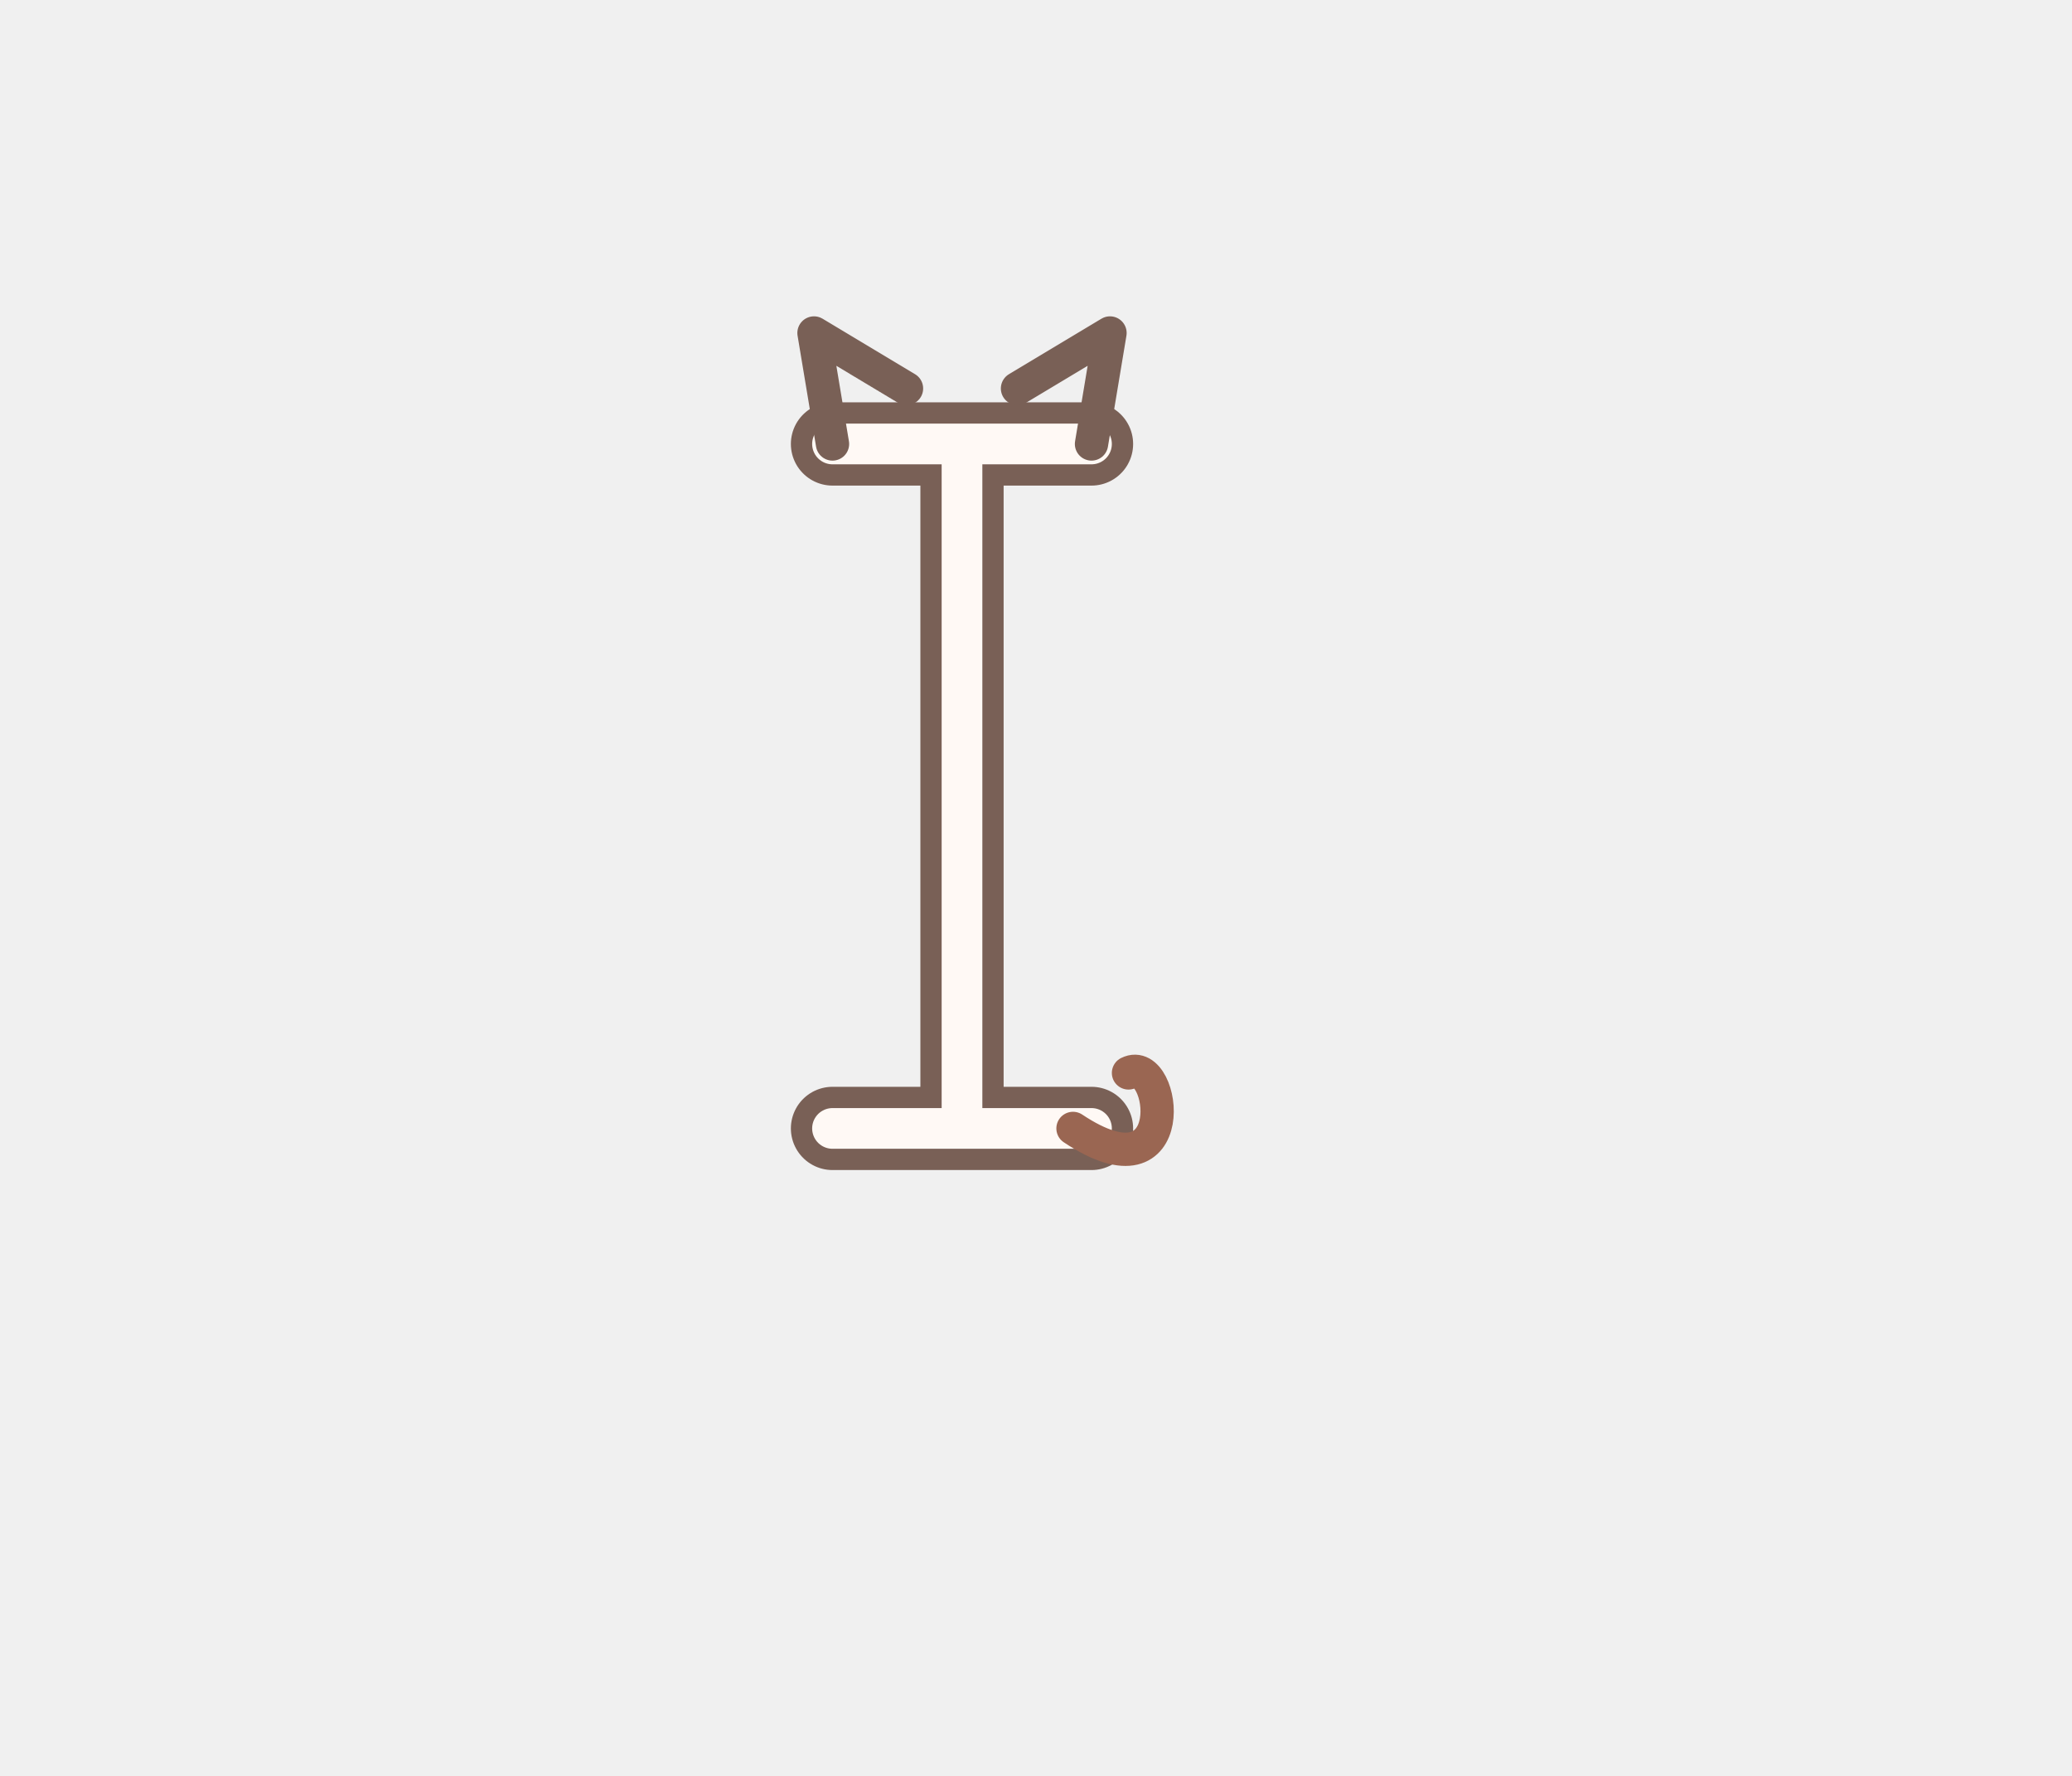
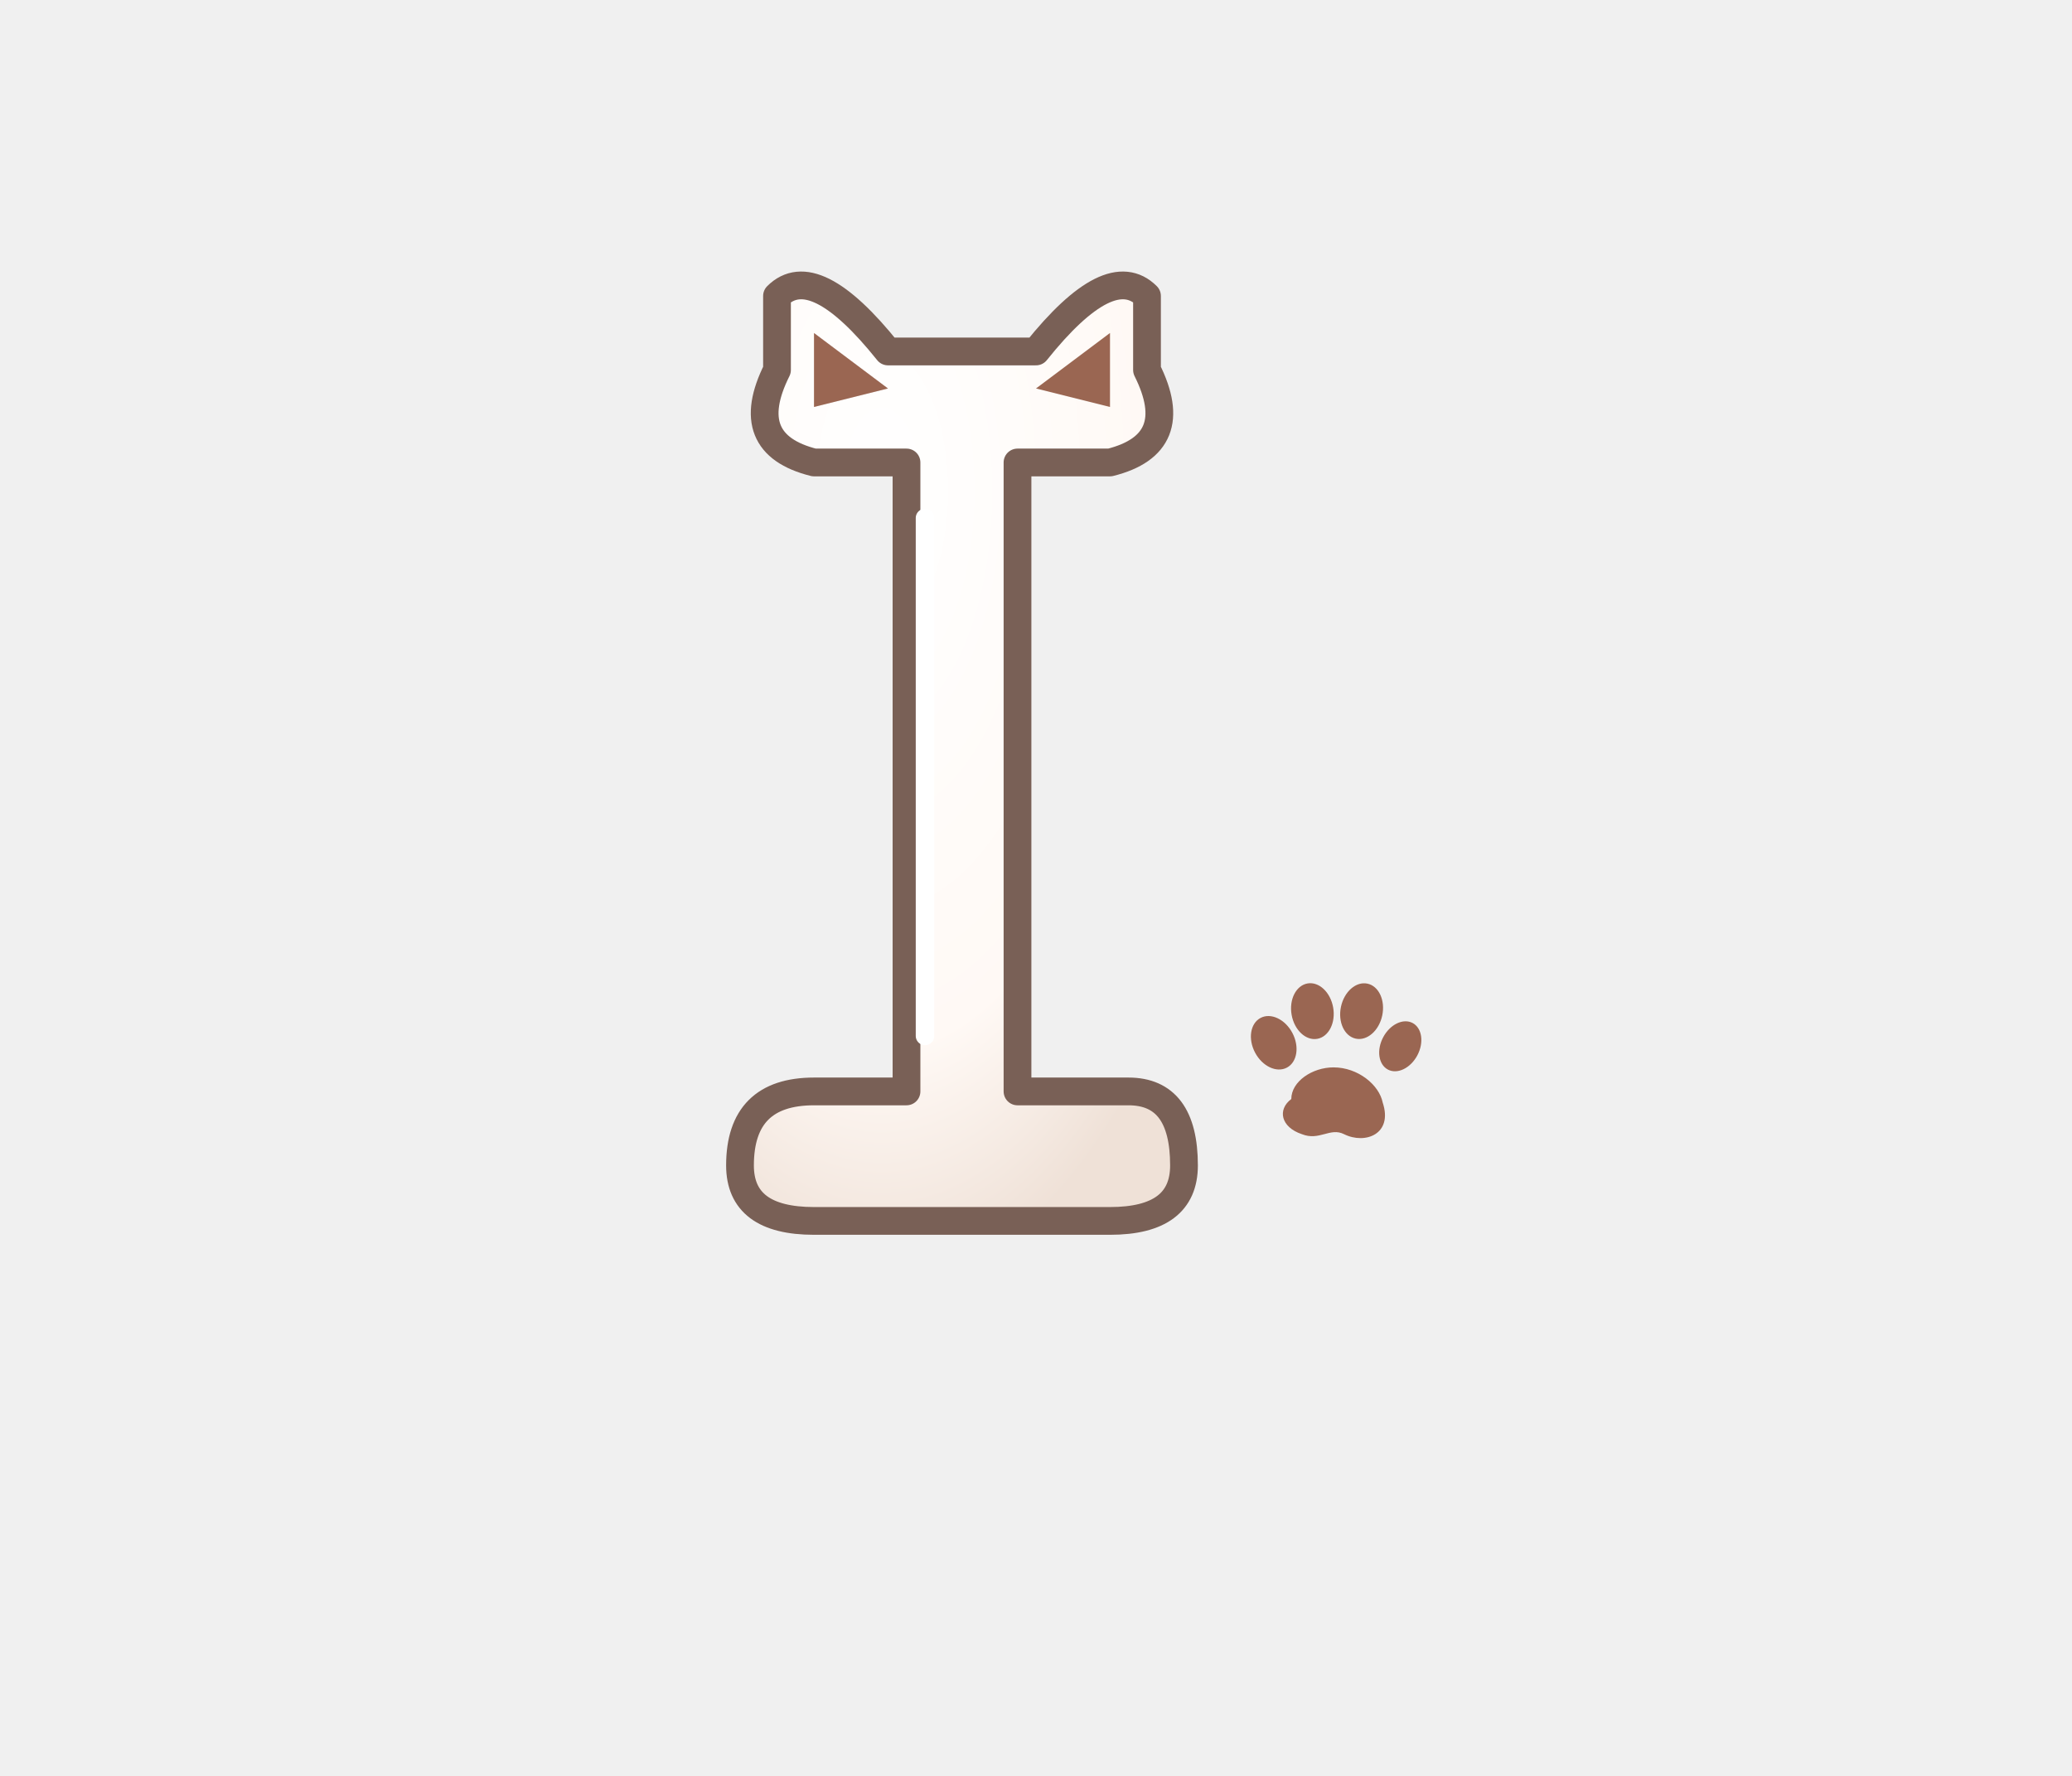
<svg xmlns="http://www.w3.org/2000/svg" width="112" height="96" viewBox="0 0 112 96" role="img">
+   <defs>
+     <radialGradient id="fur" cx=".38" cy=".22" r=".85">
+       <stop offset="0" stop-color="#FFFFFF" />
+       <stop offset="0.65" stop-color="#FFF9F5" />
+       <stop offset="1" stop-color="#E9D9CD" />
+     </radialGradient>
+     <radialGradient id="fluff" cx=".4" cy=".2" r=".85">
+       <stop offset="0" stop-color="#FFFDF9" />
+       <stop offset="0.6" stop-color="#FFF9F5" />
+       <stop offset="1" stop-color="#E7D7CC" />
+     </radialGradient>
+     <radialGradient id="pointer" cx=".32" cy=".22" r=".85">
+       <stop offset="0" stop-color="#FFFFFF" />
+       <stop offset="0.7" stop-color="#FFF9F5" />
+       <stop offset="1" stop-color="#EFE1D7" />
+     </radialGradient>
+     <radialGradient id="bell" cx=".28" cy=".22" r=".85">
+       <stop offset="0" stop-color="#FFF0BF" />
+       <stop offset="0.48" stop-color="#F7D491" />
+       <stop offset="1" stop-color="#D99C53" />
+     </radialGradient>
+     <radialGradient id="gray-pad" cx=".3" cy=".2" r=".85">
+       <stop offset="0" stop-color="#D9D2CD" />
+       <stop offset="0.4" stop-color="#BDB4AE" />
+       <stop offset="1" stop-color="#9E938B" />
+     </radialGradient>
+     <radialGradient id="pink-pad" cx=".28" cy=".2" r=".9">
+       <stop offset="0" stop-color="#FFD0D4" />
+       <stop offset=".46" stop-color="#F4A6AE" />
+       <stop offset="1" stop-color="#CF8790" />
+     </radialGradient>
+     <radialGradient id="coffee-pad" cx=".28" cy=".2" r=".9">
+       <stop offset="0" stop-color="#C89278" />
+       <stop offset=".46" stop-color="#9A6652" />
+       <stop offset="1" stop-color="#815442" />
+     </radialGradient>
+   </defs>
  <g transform="translate(20 10)">
-     <path d="M25 14 L39 14 M32 14 L32 51 M25 51 L39 51" fill="none" stroke="#796056" stroke-width="4.5" stroke-linejoin="round" stroke-linecap="round" />
-     <path d="M25 14 L39 14 M32 14 L32 51 M25 51 L39 51" fill="none" stroke="#FFF9F5" stroke-width="2.2" stroke-linejoin="round" stroke-linecap="round" />
-     <path d="M25 14 L24 8 L29 11 M35 11 L40 8 L39 14" fill="none" stroke="#796056" stroke-width="1.8" stroke-linejoin="round" stroke-linecap="round" />
-     <path d="M38 51 C44 55 43 47 41 48" fill="none" stroke="#9A6652" stroke-width="1.8" stroke-linejoin="round" stroke-linecap="round" />
+     <path d="M24 15 Q20 14 22 10 L22 6 Q24 4 28 9 L36 9 Q40 4 42 6 L42 10 Q44 14 40 15 L35 15 L35 49 L41 49 Q44 49 44 53 Q44 56 40 56 L24 56 Q20 56 20 53 Q20 49 24 49 L29 49 L29 15Z" fill="url(#pointer)" stroke="#796056" stroke-width="1.5" stroke-linejoin="round" stroke-linecap="round" />
+     <path d="M24 8 L24 12 L28 11 M40 8 L40 12 L36 11" fill="#9A6652" stroke="none" stroke-width="1" stroke-linejoin="round" stroke-linecap="round" />
+     <path d="M30 18 L30 46" fill="none" stroke="#FFFFFF" stroke-width="1" stroke-linejoin="round" stroke-linecap="round" />
+     <g transform="translate(46 42) scale(.19)">
+       <ellipse cx="15" cy="23" rx="6" ry="8" fill="#9A6652" transform="rotate(-28 15 23)" />
+       <ellipse cx="26" cy="14" rx="6" ry="8" fill="#9A6652" transform="rotate(-10 26 14)" />
+       <ellipse cx="40" cy="14" rx="6" ry="8" fill="#9A6652" transform="rotate(12 40 14)" />
+       <ellipse cx="51" cy="24" rx="5.5" ry="7.5" fill="#9A6652" transform="rotate(28 51 24)" />
+       <path d="M20 39 C20 34 26 30 32 30 C39 30 45 35 46 40 C49 49 41 52 35 49 C31 47 28 51 23 49 C17 47 16 42 20 39Z" fill="#9A6652" stroke="none" stroke-width="1" stroke-linejoin="round" stroke-linecap="round" />
+     </g>
  </g>
</svg>
